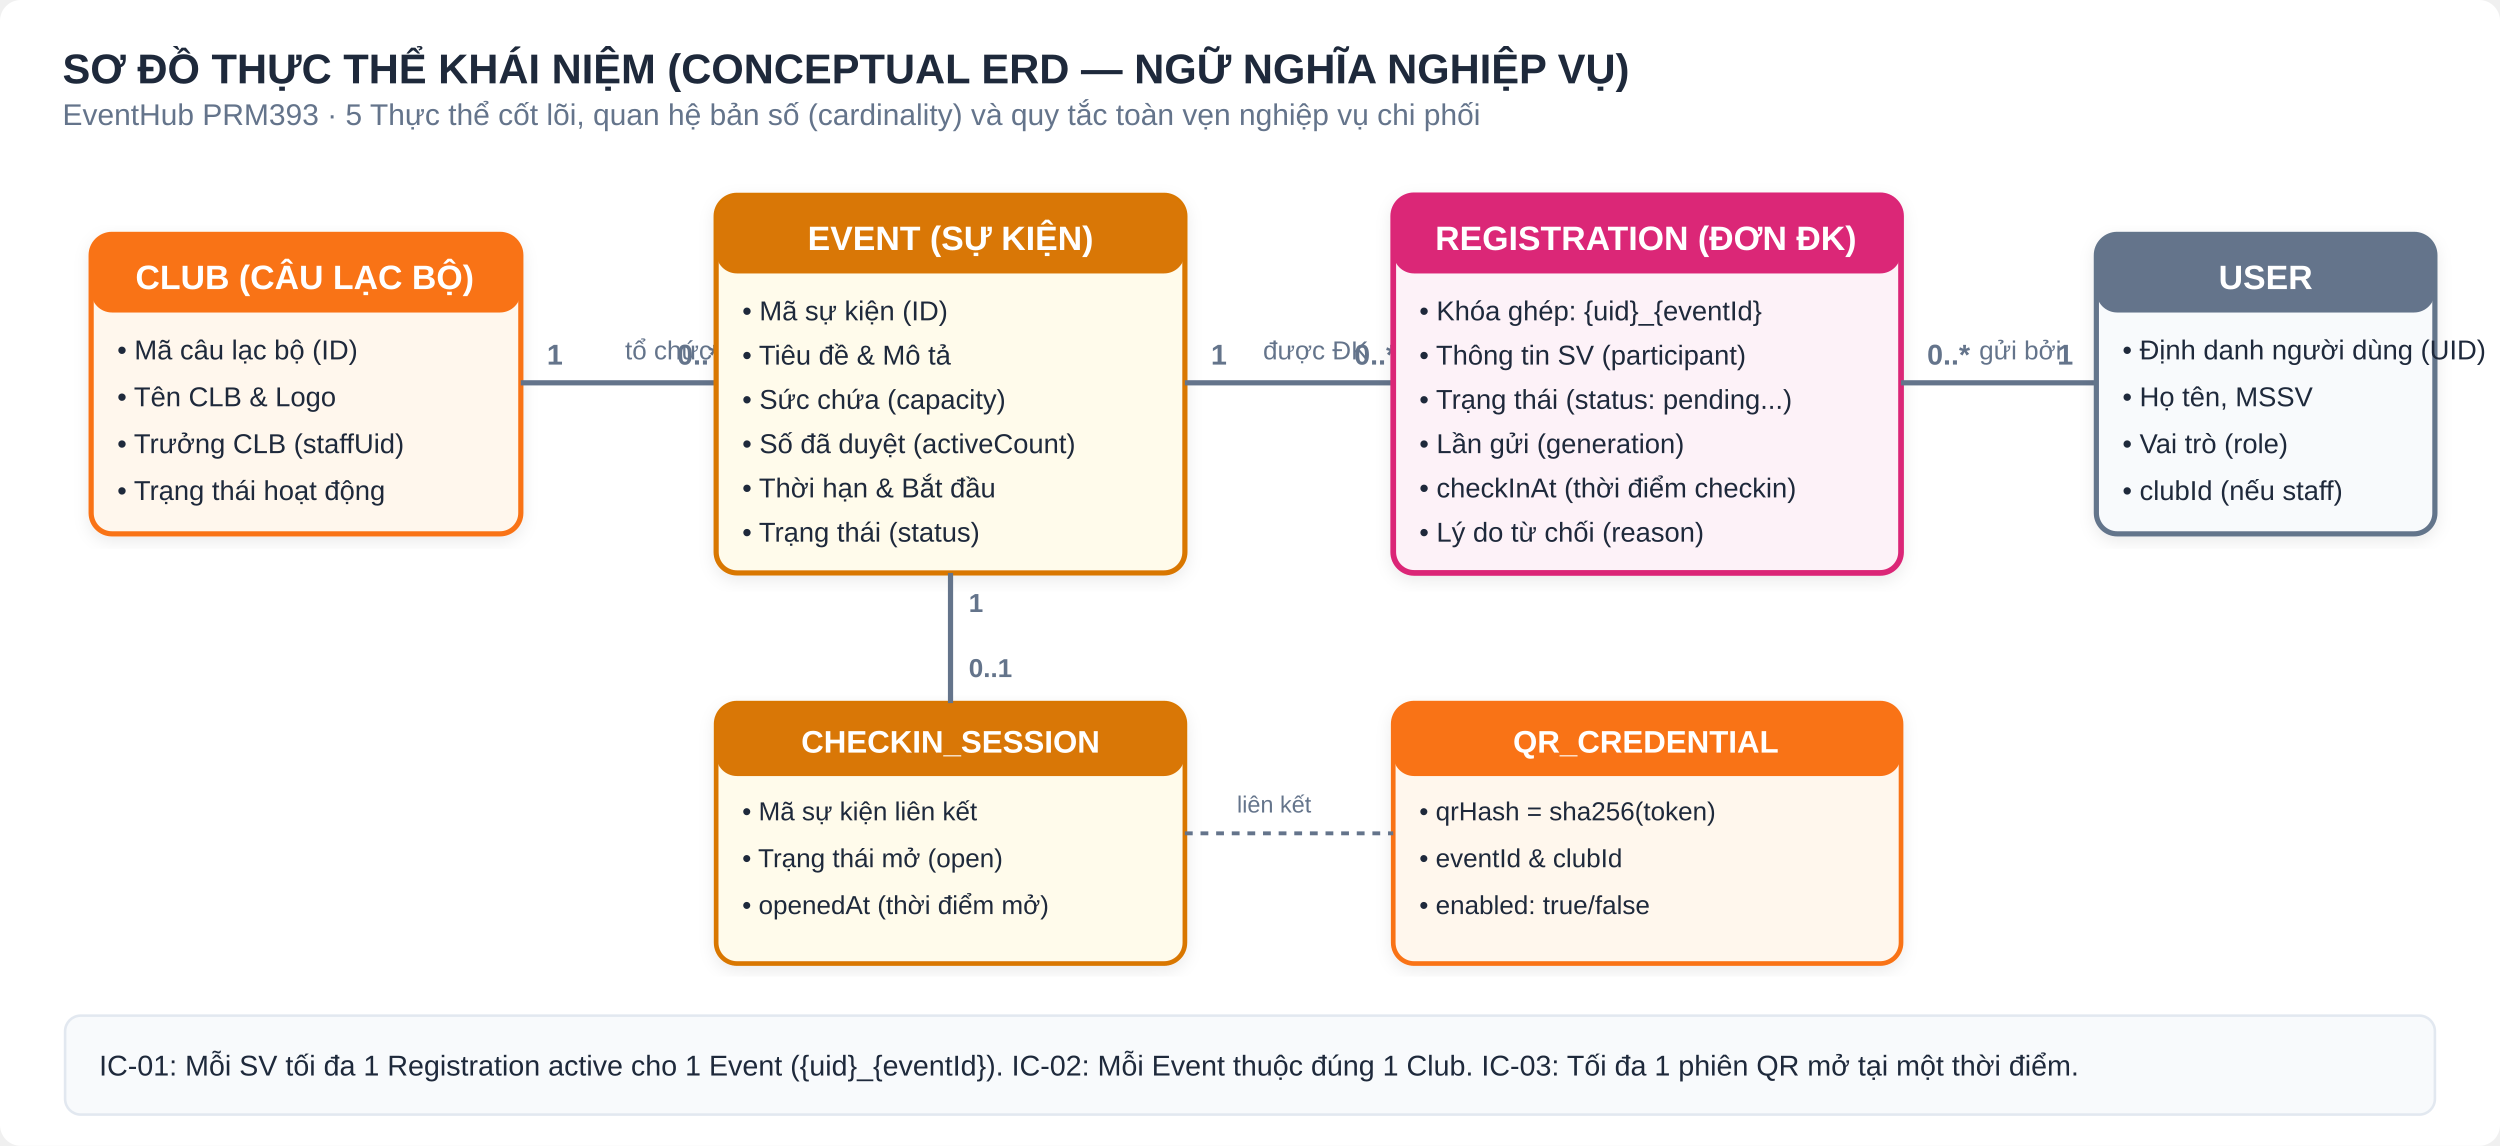
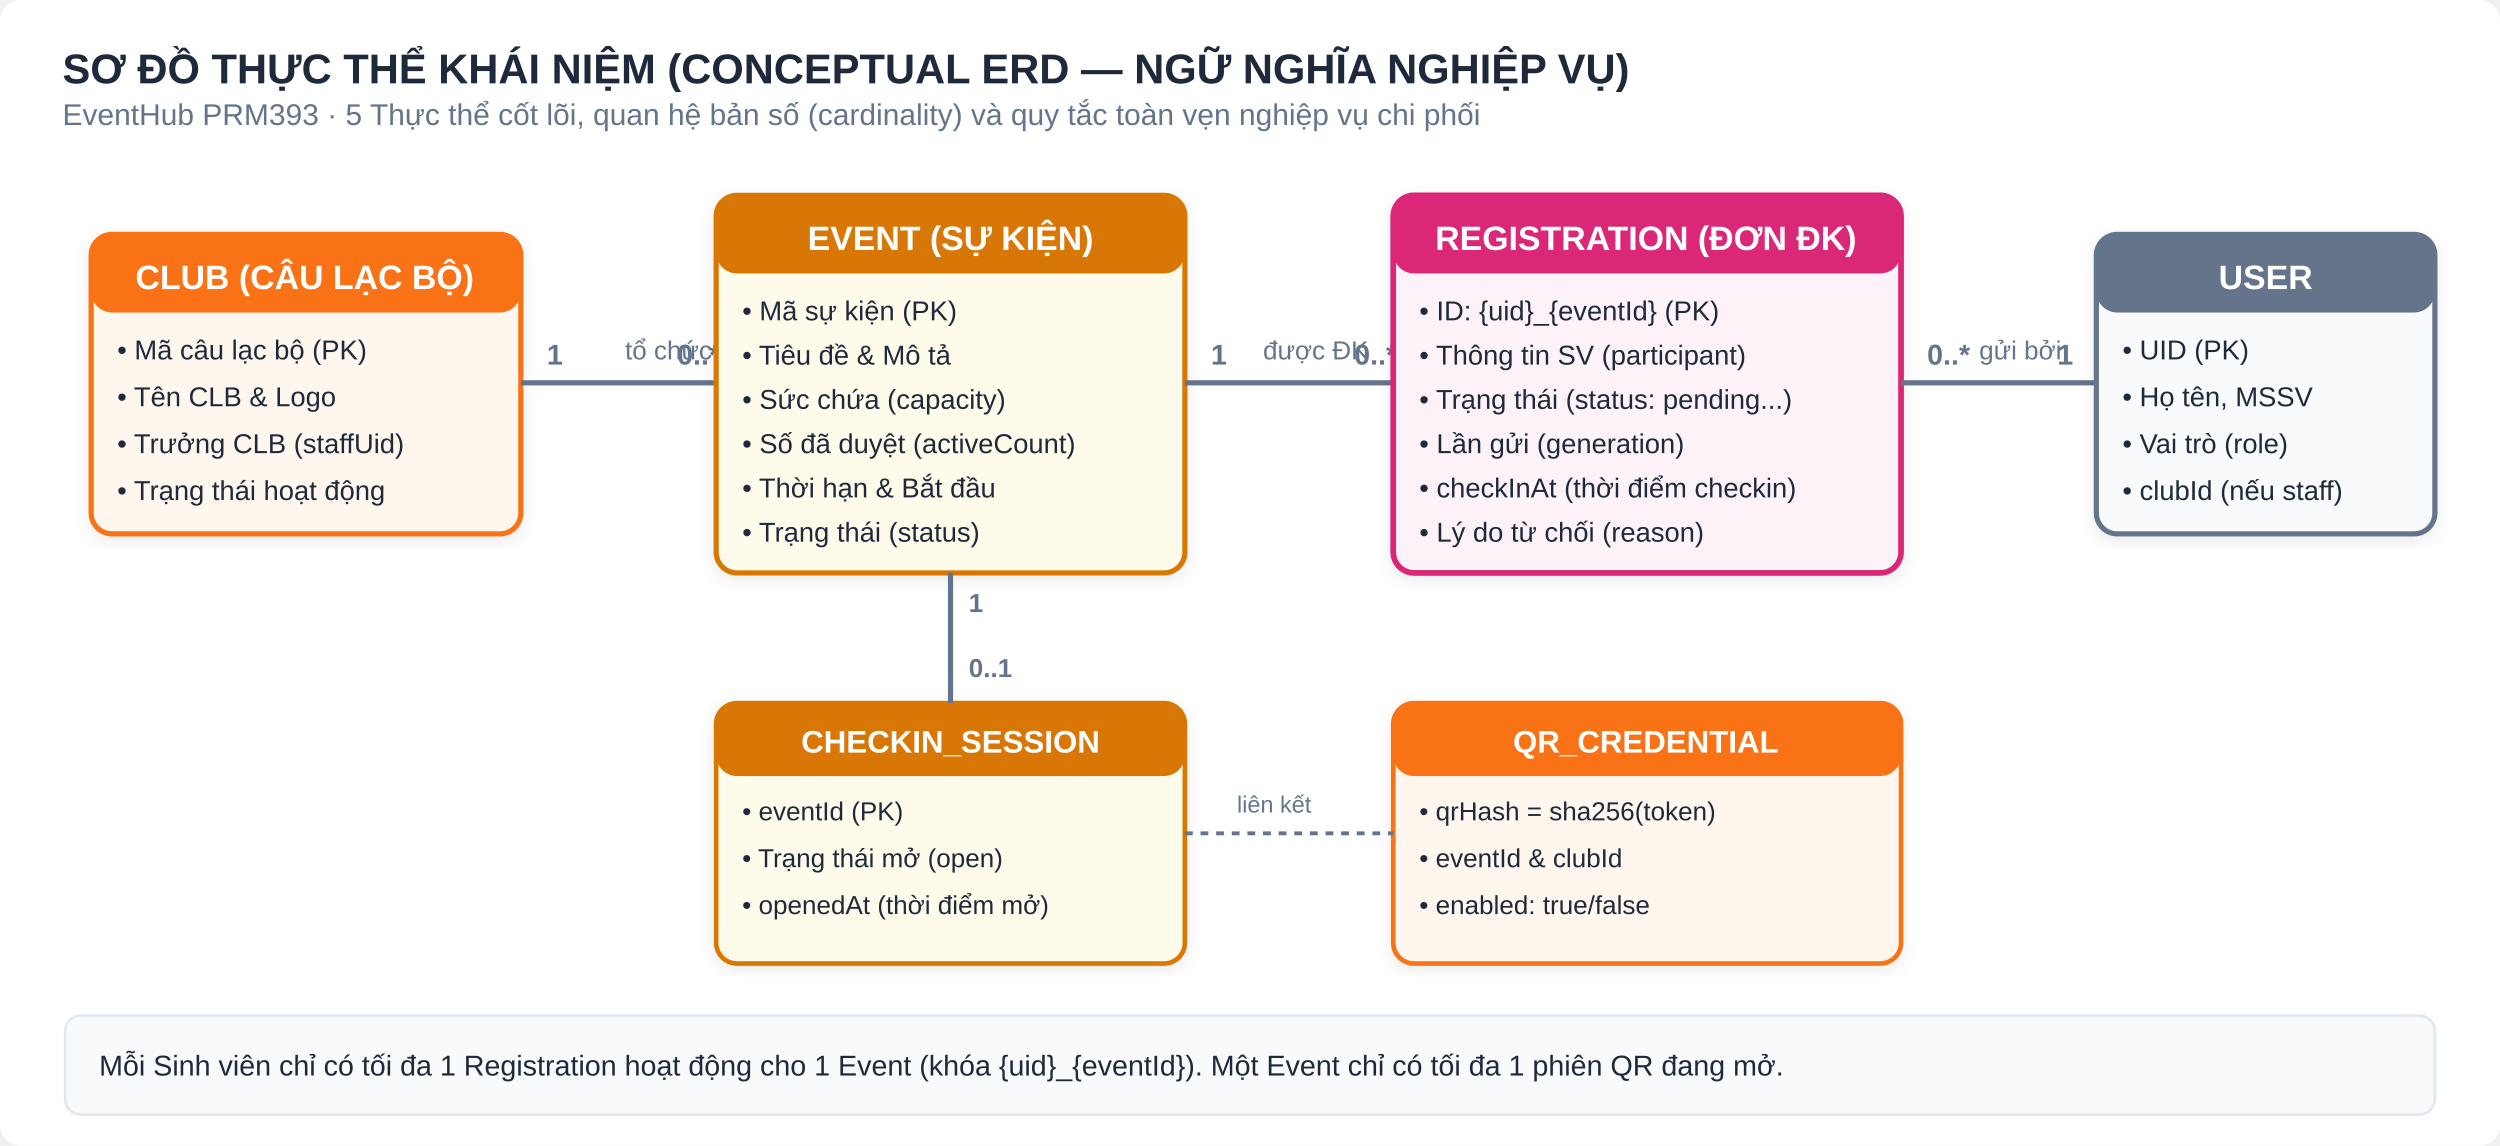
<svg xmlns="http://www.w3.org/2000/svg" viewBox="0 0 960 440" width="100%" height="100%">
  <defs>
    <filter id="shadow" x="-5%" y="-5%" width="110%" height="110%">
      <feDropShadow dx="0" dy="2" stdDeviation="3" flood-opacity="0.08" />
    </filter>
  </defs>
  <rect width="960" height="440" rx="8" fill="#FFFFFF" />
  <text x="24" y="32" font-family="Calibri, Arial, sans-serif" font-size="16" font-weight="700" fill="#1E293B">SƠ ĐỒ THỰC THỂ KHÁI NIỆM (CONCEPTUAL ERD — NGỮ NGHĨA NGHIỆP VỤ)</text>
  <text x="24" y="48" font-family="Calibri, Arial, sans-serif" font-size="11.5" fill="#64748B">EventHub PRM393 · 5 Thực thể cốt lõi, quan hệ bản số (cardinality) và quy tắc toàn vẹn nghiệp vụ chi phối</text>
  <rect x="35" y="90" width="165" height="115" rx="8" fill="#FFF7ED" stroke="#F97316" stroke-width="2" filter="url(#shadow)" />
  <rect x="35" y="90" width="165" height="30" rx="8" fill="#F97316" />
  <text x="117" y="111" font-family="Calibri, Arial, sans-serif" font-size="13" font-weight="700" fill="#FFF" text-anchor="middle">CLUB (CÂU LẠC BỘ)</text>
-   <text x="45" y="138" font-family="Calibri, Arial, sans-serif" font-size="10.5" fill="#1E293B">• Mã câu lạc bộ (ID)</text>
+   <text x="45" y="138" font-family="Calibri, Arial, sans-serif" font-size="10.5" fill="#1E293B">• Mã câu lạc bộ (PK)</text>
  <text x="45" y="156" font-family="Calibri, Arial, sans-serif" font-size="10.5" fill="#1E293B">• Tên CLB &amp; Logo</text>
  <text x="45" y="174" font-family="Calibri, Arial, sans-serif" font-size="10.5" fill="#1E293B">• Trưởng CLB (staffUid)</text>
  <text x="45" y="192" font-family="Calibri, Arial, sans-serif" font-size="10.5" fill="#1E293B">• Trạng thái hoạt động</text>
  <line x1="200" y1="147" x2="275" y2="147" stroke="#64748B" stroke-width="2" />
  <text x="210" y="140" font-family="Calibri, Arial, sans-serif" font-size="11" font-weight="700" fill="#64748B">1</text>
  <text x="240" y="138" font-family="Calibri, Arial, sans-serif" font-size="10" fill="#64748B">tổ chức</text>
  <text x="260" y="140" font-family="Calibri, Arial, sans-serif" font-size="11" font-weight="700" fill="#64748B">0..*</text>
  <rect x="275" y="75" width="180" height="145" rx="8" fill="#FFFBEB" stroke="#D97706" stroke-width="2" filter="url(#shadow)" />
  <rect x="275" y="75" width="180" height="30" rx="8" fill="#D97706" />
  <text x="365" y="96" font-family="Calibri, Arial, sans-serif" font-size="13" font-weight="700" fill="#FFF" text-anchor="middle">EVENT (SỰ KIỆN)</text>
-   <text x="285" y="123" font-family="Calibri, Arial, sans-serif" font-size="10.5" fill="#1E293B">• Mã sự kiện (ID)</text>
+   <text x="285" y="123" font-family="Calibri, Arial, sans-serif" font-size="10.5" fill="#1E293B">• Mã sự kiện (PK)</text>
  <text x="285" y="140" font-family="Calibri, Arial, sans-serif" font-size="10.5" fill="#1E293B">• Tiêu đề &amp; Mô tả</text>
  <text x="285" y="157" font-family="Calibri, Arial, sans-serif" font-size="10.5" fill="#1E293B">• Sức chứa (capacity)</text>
  <text x="285" y="174" font-family="Calibri, Arial, sans-serif" font-size="10.5" fill="#1E293B">• Số đã duyệt (activeCount)</text>
  <text x="285" y="191" font-family="Calibri, Arial, sans-serif" font-size="10.5" fill="#1E293B">• Thời hạn &amp; Bắt đầu</text>
  <text x="285" y="208" font-family="Calibri, Arial, sans-serif" font-size="10.5" fill="#1E293B">• Trạng thái (status)</text>
  <line x1="455" y1="147" x2="535" y2="147" stroke="#64748B" stroke-width="2" />
  <text x="465" y="140" font-family="Calibri, Arial, sans-serif" font-size="11" font-weight="700" fill="#64748B">1</text>
  <text x="485" y="138" font-family="Calibri, Arial, sans-serif" font-size="10" fill="#64748B">được ĐK</text>
  <text x="520" y="140" font-family="Calibri, Arial, sans-serif" font-size="11" font-weight="700" fill="#64748B">0..*</text>
  <rect x="535" y="75" width="195" height="145" rx="8" fill="#FDF2F8" stroke="#DB2777" stroke-width="2.2" filter="url(#shadow)" />
  <rect x="535" y="75" width="195" height="30" rx="8" fill="#DB2777" />
  <text x="632" y="96" font-family="Calibri, Arial, sans-serif" font-size="13" font-weight="700" fill="#FFF" text-anchor="middle">REGISTRATION (ĐƠN ĐK)</text>
-   <text x="545" y="123" font-family="Calibri, Arial, sans-serif" font-size="10.5" fill="#1E293B">• Khóa ghép: {uid}_{eventId}</text>
+   <text x="545" y="123" font-family="Calibri, Arial, sans-serif" font-size="10.5" fill="#1E293B">• ID: {uid}_{eventId} (PK)</text>
  <text x="545" y="140" font-family="Calibri, Arial, sans-serif" font-size="10.5" fill="#1E293B">• Thông tin SV (participant)</text>
  <text x="545" y="157" font-family="Calibri, Arial, sans-serif" font-size="10.5" fill="#1E293B">• Trạng thái (status: pending...)</text>
  <text x="545" y="174" font-family="Calibri, Arial, sans-serif" font-size="10.5" fill="#1E293B">• Lần gửi (generation)</text>
  <text x="545" y="191" font-family="Calibri, Arial, sans-serif" font-size="10.5" fill="#1E293B">• checkInAt (thời điểm checkin)</text>
  <text x="545" y="208" font-family="Calibri, Arial, sans-serif" font-size="10.5" fill="#1E293B">• Lý do từ chối (reason)</text>
  <line x1="730" y1="147" x2="805" y2="147" stroke="#64748B" stroke-width="2" />
  <text x="740" y="140" font-family="Calibri, Arial, sans-serif" font-size="11" font-weight="700" fill="#64748B">0..*</text>
  <text x="760" y="138" font-family="Calibri, Arial, sans-serif" font-size="10" fill="#64748B">gửi bởi</text>
  <text x="790" y="140" font-family="Calibri, Arial, sans-serif" font-size="11" font-weight="700" fill="#64748B">1</text>
  <rect x="805" y="90" width="130" height="115" rx="8" fill="#F8FAFC" stroke="#64748B" stroke-width="2" filter="url(#shadow)" />
  <rect x="805" y="90" width="130" height="30" rx="8" fill="#64748B" />
  <text x="870" y="111" font-family="Calibri, Arial, sans-serif" font-size="13" font-weight="700" fill="#FFF" text-anchor="middle">USER</text>
-   <text x="815" y="138" font-family="Calibri, Arial, sans-serif" font-size="10.5" fill="#1E293B">• Định danh người dùng (UID)</text>
+   <text x="815" y="138" font-family="Calibri, Arial, sans-serif" font-size="10.5" fill="#1E293B">• UID (PK)</text>
  <text x="815" y="156" font-family="Calibri, Arial, sans-serif" font-size="10.5" fill="#1E293B">• Họ tên, MSSV</text>
  <text x="815" y="174" font-family="Calibri, Arial, sans-serif" font-size="10.5" fill="#1E293B">• Vai trò (role)</text>
  <text x="815" y="192" font-family="Calibri, Arial, sans-serif" font-size="10.5" fill="#1E293B">• clubId (nếu staff)</text>
  <rect x="275" y="270" width="180" height="100" rx="8" fill="#FFFBEB" stroke="#D97706" stroke-width="1.8" filter="url(#shadow)" />
  <rect x="275" y="270" width="180" height="28" rx="8" fill="#D97706" />
  <text x="365" y="289" font-family="Calibri, Arial, sans-serif" font-size="12" font-weight="700" fill="#FFF" text-anchor="middle">CHECKIN_SESSION</text>
-   <text x="285" y="315" font-family="Calibri, Arial, sans-serif" font-size="10" fill="#1E293B">• Mã sự kiện liên kết</text>
+   <text x="285" y="315" font-family="Calibri, Arial, sans-serif" font-size="10" fill="#1E293B">• eventId (PK)</text>
  <text x="285" y="333" font-family="Calibri, Arial, sans-serif" font-size="10" fill="#1E293B">• Trạng thái mở (open)</text>
  <text x="285" y="351" font-family="Calibri, Arial, sans-serif" font-size="10" fill="#1E293B">• openedAt (thời điểm mở)</text>
  <line x1="365" y1="220" x2="365" y2="270" stroke="#64748B" stroke-width="2" />
  <text x="372" y="235" font-family="Calibri, Arial, sans-serif" font-size="10" font-weight="700" fill="#64748B">1</text>
  <text x="372" y="260" font-family="Calibri, Arial, sans-serif" font-size="10" font-weight="700" fill="#64748B">0..1</text>
  <rect x="535" y="270" width="195" height="100" rx="8" fill="#FFF7ED" stroke="#F97316" stroke-width="1.8" filter="url(#shadow)" />
  <rect x="535" y="270" width="195" height="28" rx="8" fill="#F97316" />
  <text x="632" y="289" font-family="Calibri, Arial, sans-serif" font-size="12" font-weight="700" fill="#FFF" text-anchor="middle">QR_CREDENTIAL</text>
  <text x="545" y="315" font-family="Calibri, Arial, sans-serif" font-size="10" fill="#1E293B">• qrHash = sha256(token)</text>
  <text x="545" y="333" font-family="Calibri, Arial, sans-serif" font-size="10" fill="#1E293B">• eventId &amp; clubId</text>
  <text x="545" y="351" font-family="Calibri, Arial, sans-serif" font-size="10" fill="#1E293B">• enabled: true/false</text>
  <line x1="455" y1="320" x2="535" y2="320" stroke="#64748B" stroke-width="1.5" stroke-dasharray="3,3" />
  <text x="475" y="312" font-family="Calibri, Arial, sans-serif" font-size="9" fill="#64748B">liên kết</text>
  <rect x="25" y="390" width="910" height="38" rx="6" fill="#F8FAFC" stroke="#E2E8F0" />
  <text x="35" y="413" font-family="Calibri, Arial, sans-serif" font-size="11" fill="#1E293B">
-     <strong>Ràng buộc toàn vẹn ngữ nghĩa:</strong> IC-01: Mỗi SV tối đa 1 Registration active cho 1 Event ({uid}_{eventId}). IC-02: Mỗi Event thuộc đúng 1 Club. IC-03: Tối đa 1 phiên QR mở tại một thời điểm.</text>
+     <strong>Ràng buộc toàn vẹn ngữ nghĩa:</strong> Mỗi Sinh viên chỉ có tối đa 1 Registration hoạt động cho 1 Event (khóa {uid}_{eventId}). Một Event chỉ có tối đa 1 phiên QR đang mở.</text>
</svg>
